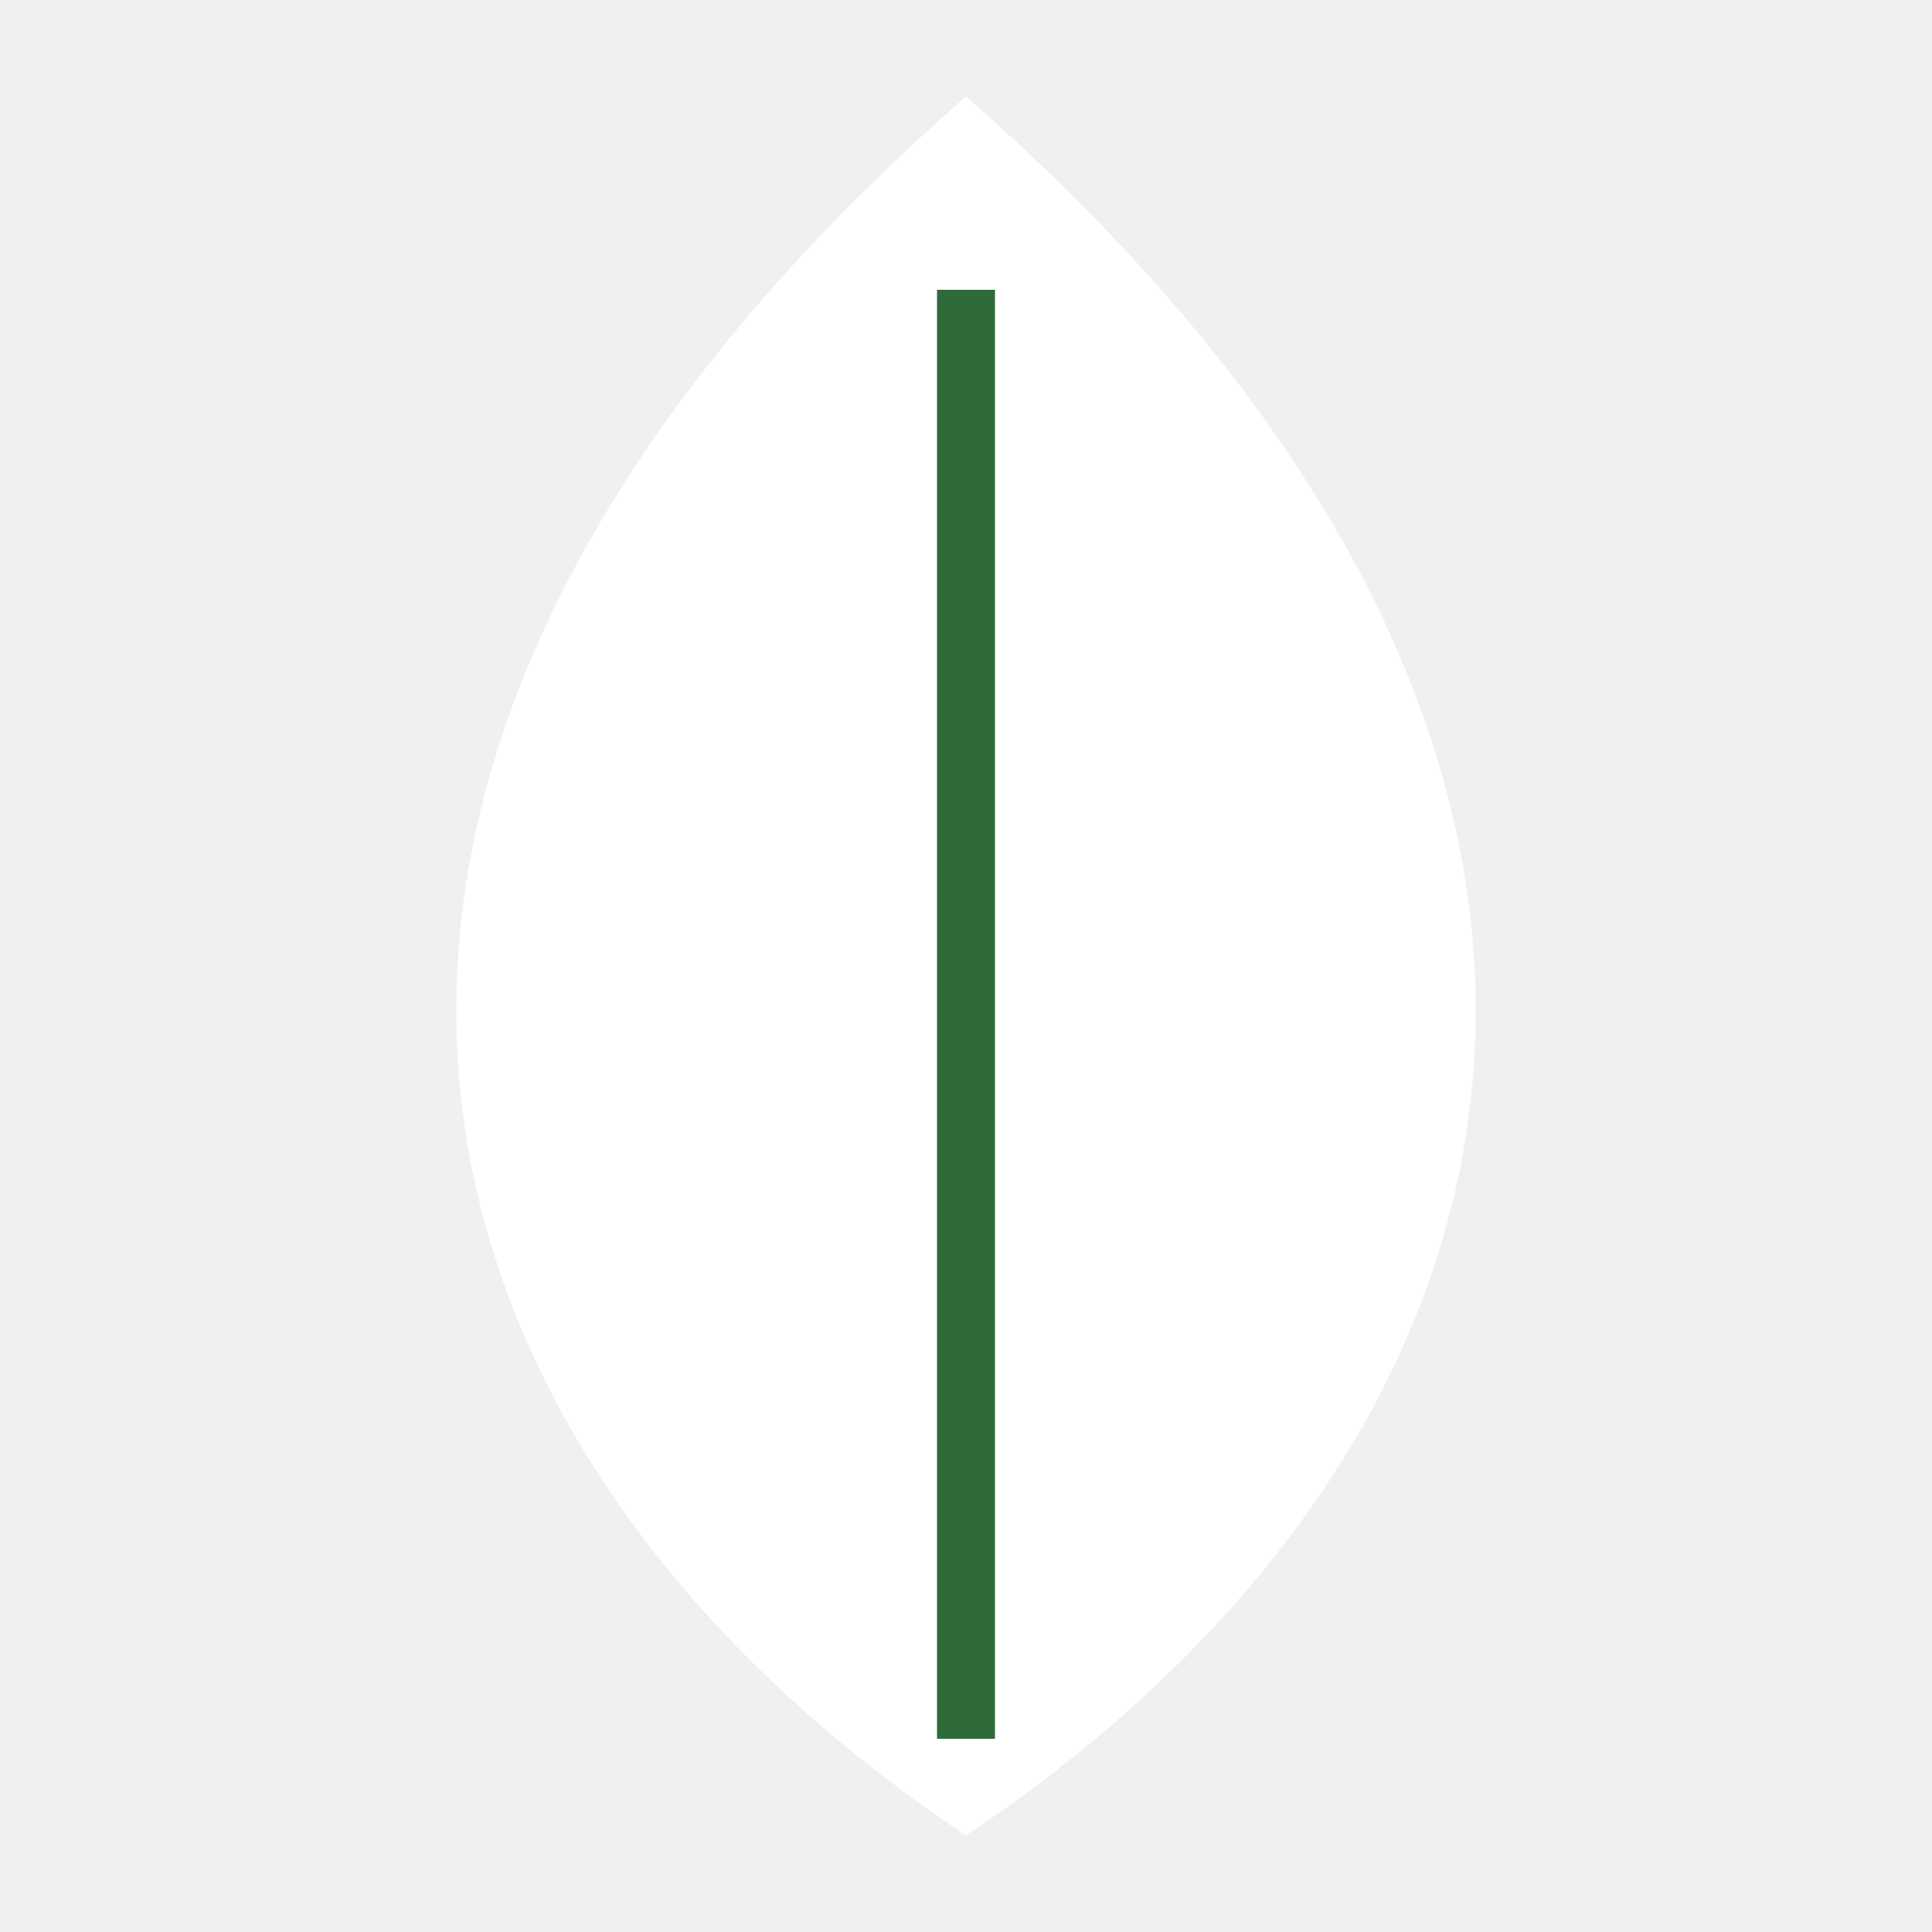
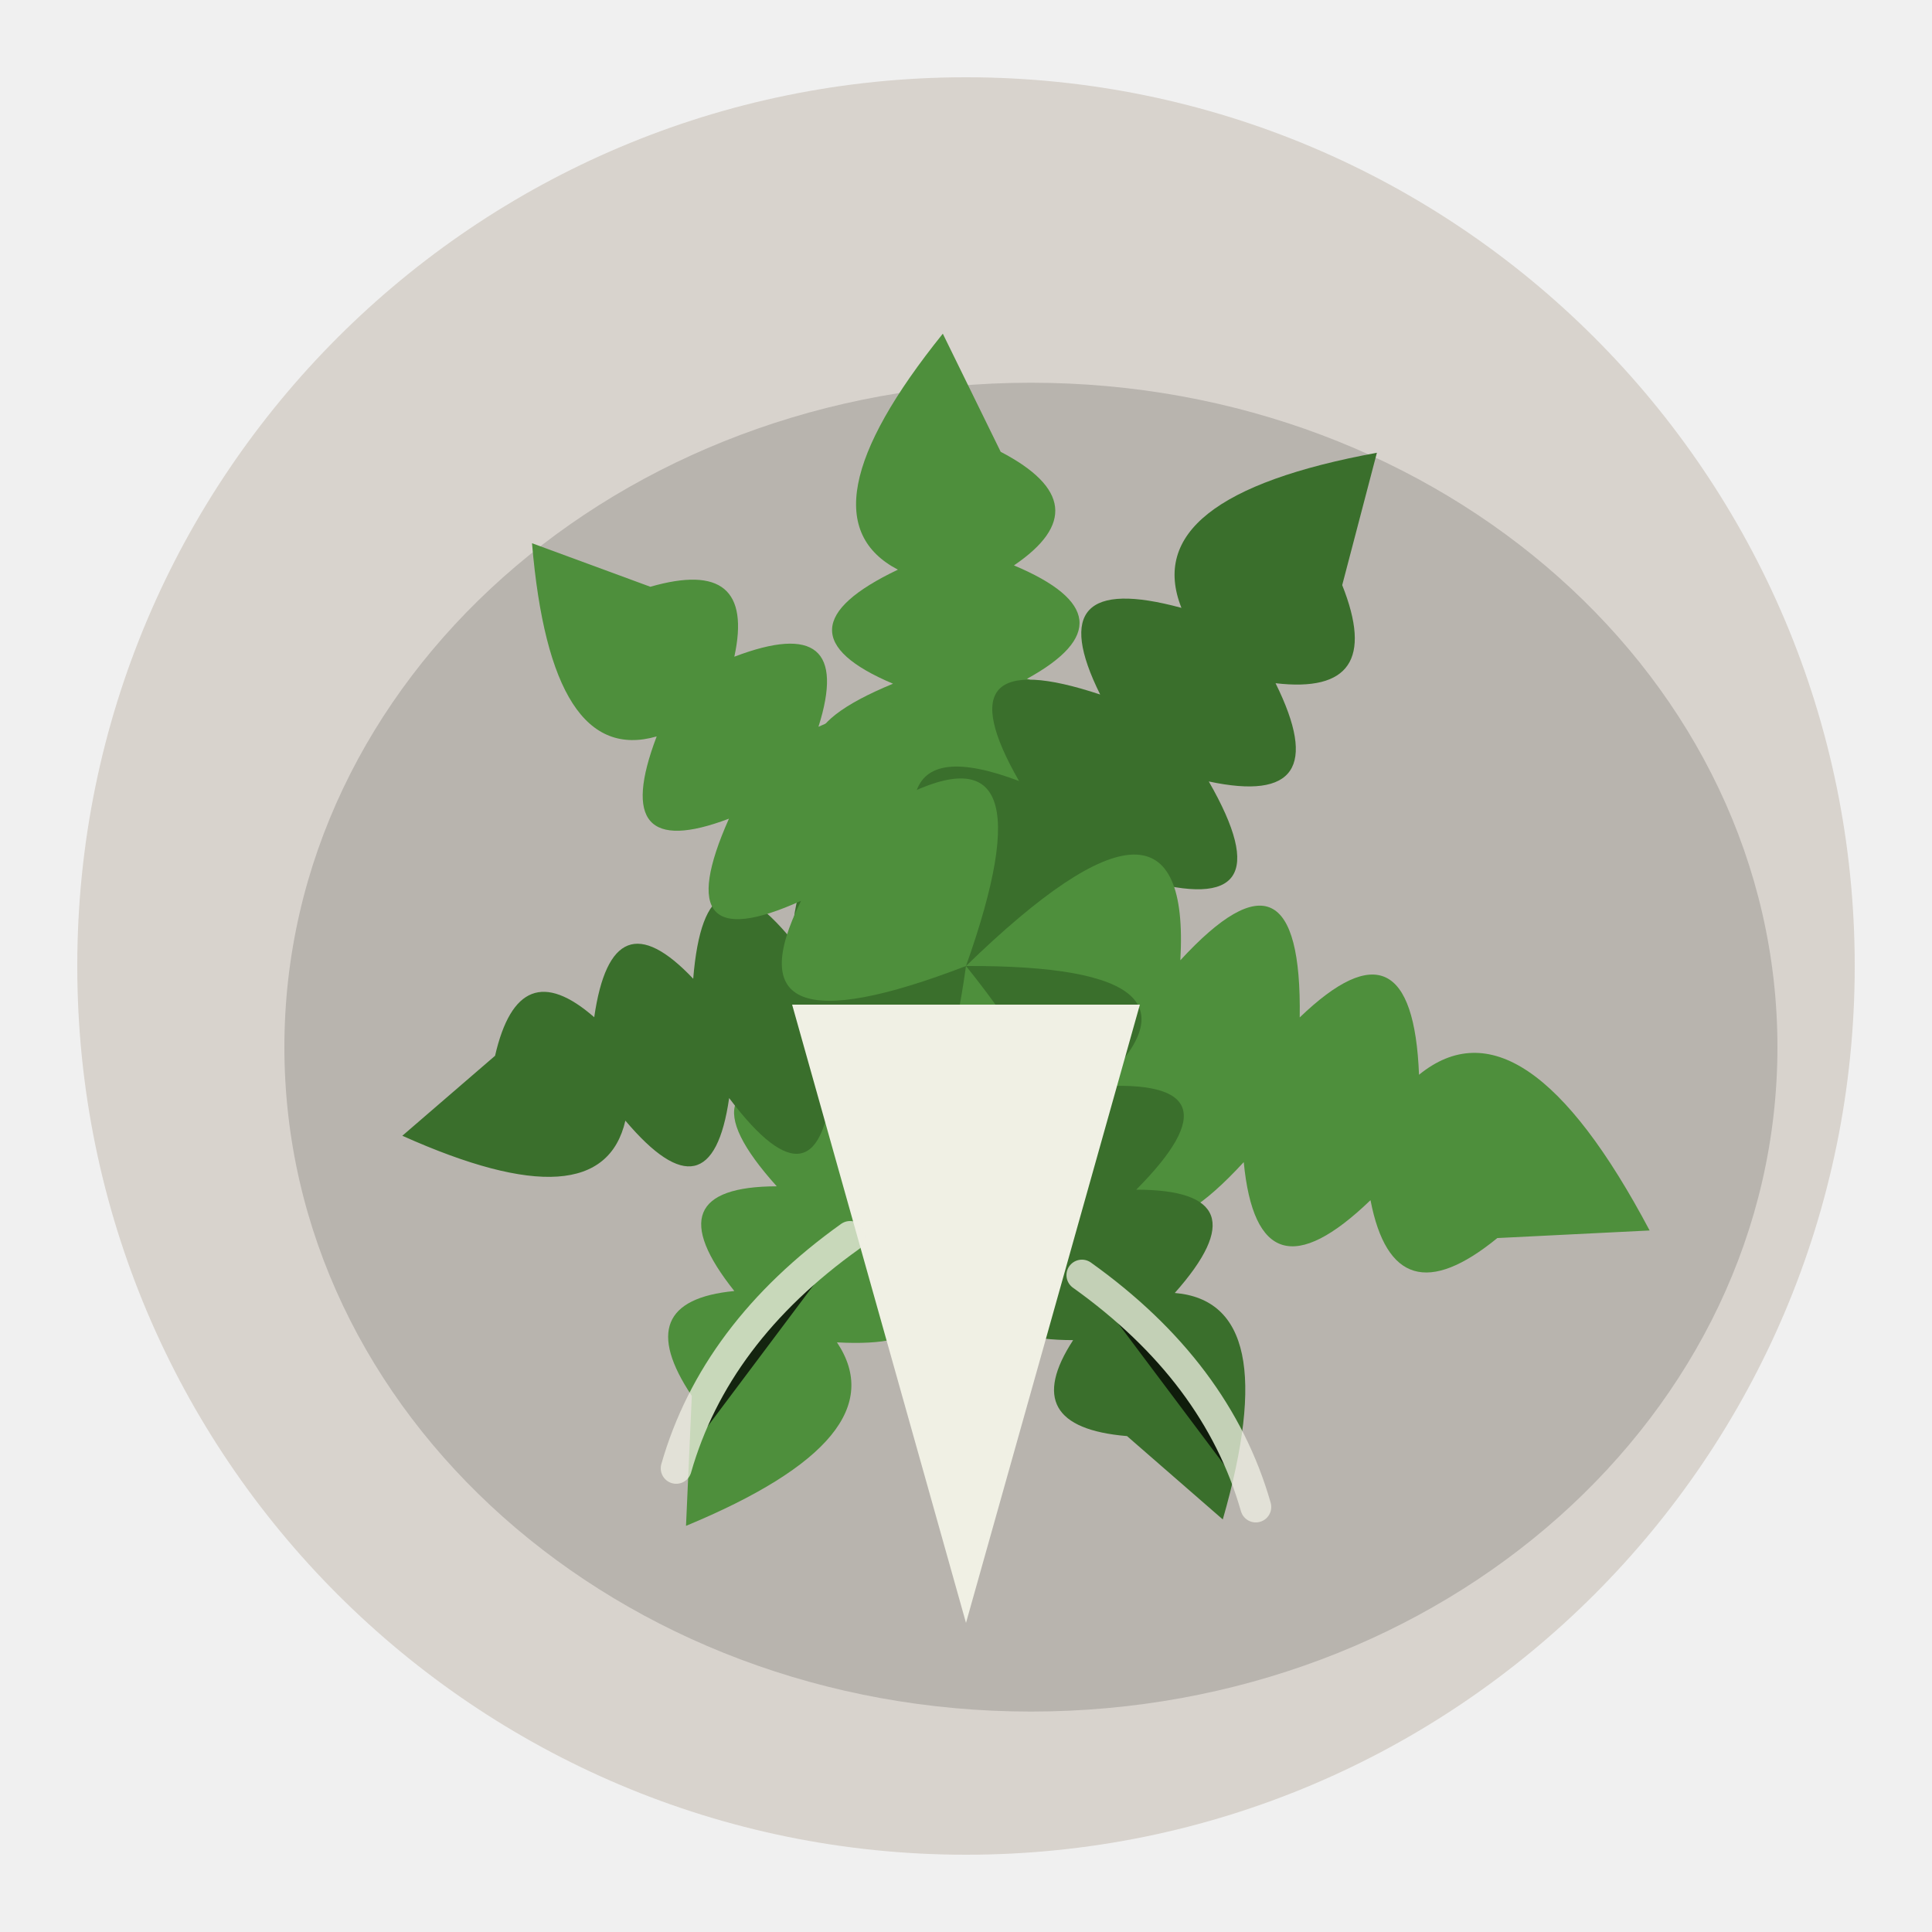
- <svg xmlns="http://www.w3.org/2000/svg" viewBox="0 0 100 100" role="img" aria-label="foglia decorativa">
-   <path d="M50 95C20 75 10 40 50 5c40 35 30 70 0 90Z" fill="#fff" />
-   <path d="M50 90V15" stroke="#2f6b3a" stroke-width="3" />
+ <svg xmlns="http://www.w3.org/2000/svg" viewBox="-50 -50 100 100" width="100" height="100" role="img" aria-label="daikon">
+   <circle cx="0" cy="0" r="46" fill="#6b4e2a" opacity="0.18" />
+   <ellipse cx="3.36" cy="4.2" rx="38.64" ry="34.39" fill="rgba(0,0,0,.15)" />
+   <g transform="rotate(-2.1)">
+     <path d="M0 0 Q 12.82 -5.9 4.16 -8.84 Q 11.2 -11.79 3.7 -14.74 Q 9.57 -17.69 3.24 -20.63 Q 7.95 -23.58 2.77 -26.53 L 0 -32.75 Q -7.95 -23.58 -2.77 -20.63 Q -9.57 -17.69 -3.24 -14.74 Q -11.2 -11.79 -3.7 -8.84 Q -12.82 -5.9 0 0 Z" fill="#4e8f3c" />
+   </g>
+   <g transform="rotate(38.68)">
+     <path d="M0 0 Q 13.32 -6.12 4.32 -9.19 Q 11.63 -12.25 3.84 -15.31 Q 9.95 -18.37 3.36 -21.44 Q 8.26 -24.5 2.88 -27.56 L 0 -34.03 Q -8.26 -24.5 -2.88 -21.44 Q -9.95 -18.37 -3.36 -15.31 Q -11.63 -12.25 -3.84 -9.19 Q -13.32 -6.12 0 0 Z" fill="#3a6f2c" />
+   </g>
+   <g transform="rotate(111.15)">
+     <path d="M0 0 Q 14.85 -6.83 4.82 -10.24 Q 12.97 -13.66 4.28 -17.07 Q 11.09 -20.49 3.75 -23.9 Q 9.21 -27.32 3.21 -30.73 L 0 -37.94 Q -9.21 -27.32 -3.21 -23.9 Q -11.09 -20.49 -3.75 -17.07 Q -12.97 -13.66 -4.28 -10.24 Q -14.85 -6.83 0 0 Z" fill="#4e8f3c" />
+   </g>
+   <g transform="rotate(155.11)">
+     <path d="M0 0 Q 12.37 -5.68 4.01 -8.53 Q 10.8 -11.37 3.57 -14.21 Q 9.23 -17.05 3.12 -19.9 Q 7.66 -22.74 2.68 -25.58 L 0 -31.58 Q -7.66 -22.74 -2.68 -19.9 Q -9.23 -17.05 -3.12 -14.21 Q -10.8 -11.37 -3.57 -8.53 Q -12.37 -5.68 0 0 Z" fill="#3a6f2c" />
+   </g>
+   <g transform="rotate(206.57)">
+     <path d="M0 0 Q 12.69 -5.83 4.12 -8.75 Q 11.08 -11.66 3.66 -14.58 Q 9.47 -17.5 3.2 -20.41 Q 7.86 -23.33 2.74 -26.25 L 0 -32.4 Q -7.86 -23.33 -2.74 -20.41 Q -9.47 -17.5 -3.2 -14.58 Q -11.08 -11.66 -3.66 -8.75 Q -12.69 -5.83 0 0 Z" fill="#4e8f3c" />
+   </g>
+   <g transform="rotate(253.24)">
+     <path d="M0 0 Q 11.93 -5.48 3.87 -8.23 Q 10.42 -10.97 3.44 -13.71 Q 8.9 -16.45 3.01 -19.19 Q 7.39 -21.94 2.58 -24.68 L 0 -30.47 Q -7.39 -21.94 -2.58 -19.19 Q -8.9 -16.45 -3.01 -13.71 Q -10.42 -10.97 -3.44 -8.23 Q -11.93 -5.48 0 0 Z" fill="#3a6f2c" />
+   </g>
+   <g transform="rotate(314.25)">
+     <path d="M0 0 Q 12.28 -5.65 3.98 -8.47 Q 10.72 -11.29 3.54 -14.11 Q 9.17 -16.94 3.1 -19.76 Q 7.61 -22.58 2.66 -25.4 L 0 -31.36 Q -7.61 -22.58 -2.66 -19.76 Q -9.17 -16.94 -3.1 -14.11 Q -10.72 -11.29 -3.54 -8.47 Q -12.28 -5.65 0 0 Z" fill="#4e8f3c" />
+   </g>
+   <path d="M-9 2 L 9 2 L 0 34 Z" fill="#f0f0e4" />
+   <g stroke="#f0f0e4" stroke-width="1.6" stroke-linecap="round" opacity=".75">
+     <path d="M-6 14 q-7 5 -9 12" />
+     <path d="M6 16 q7 5 9 12" />
+   </g>
</svg>
